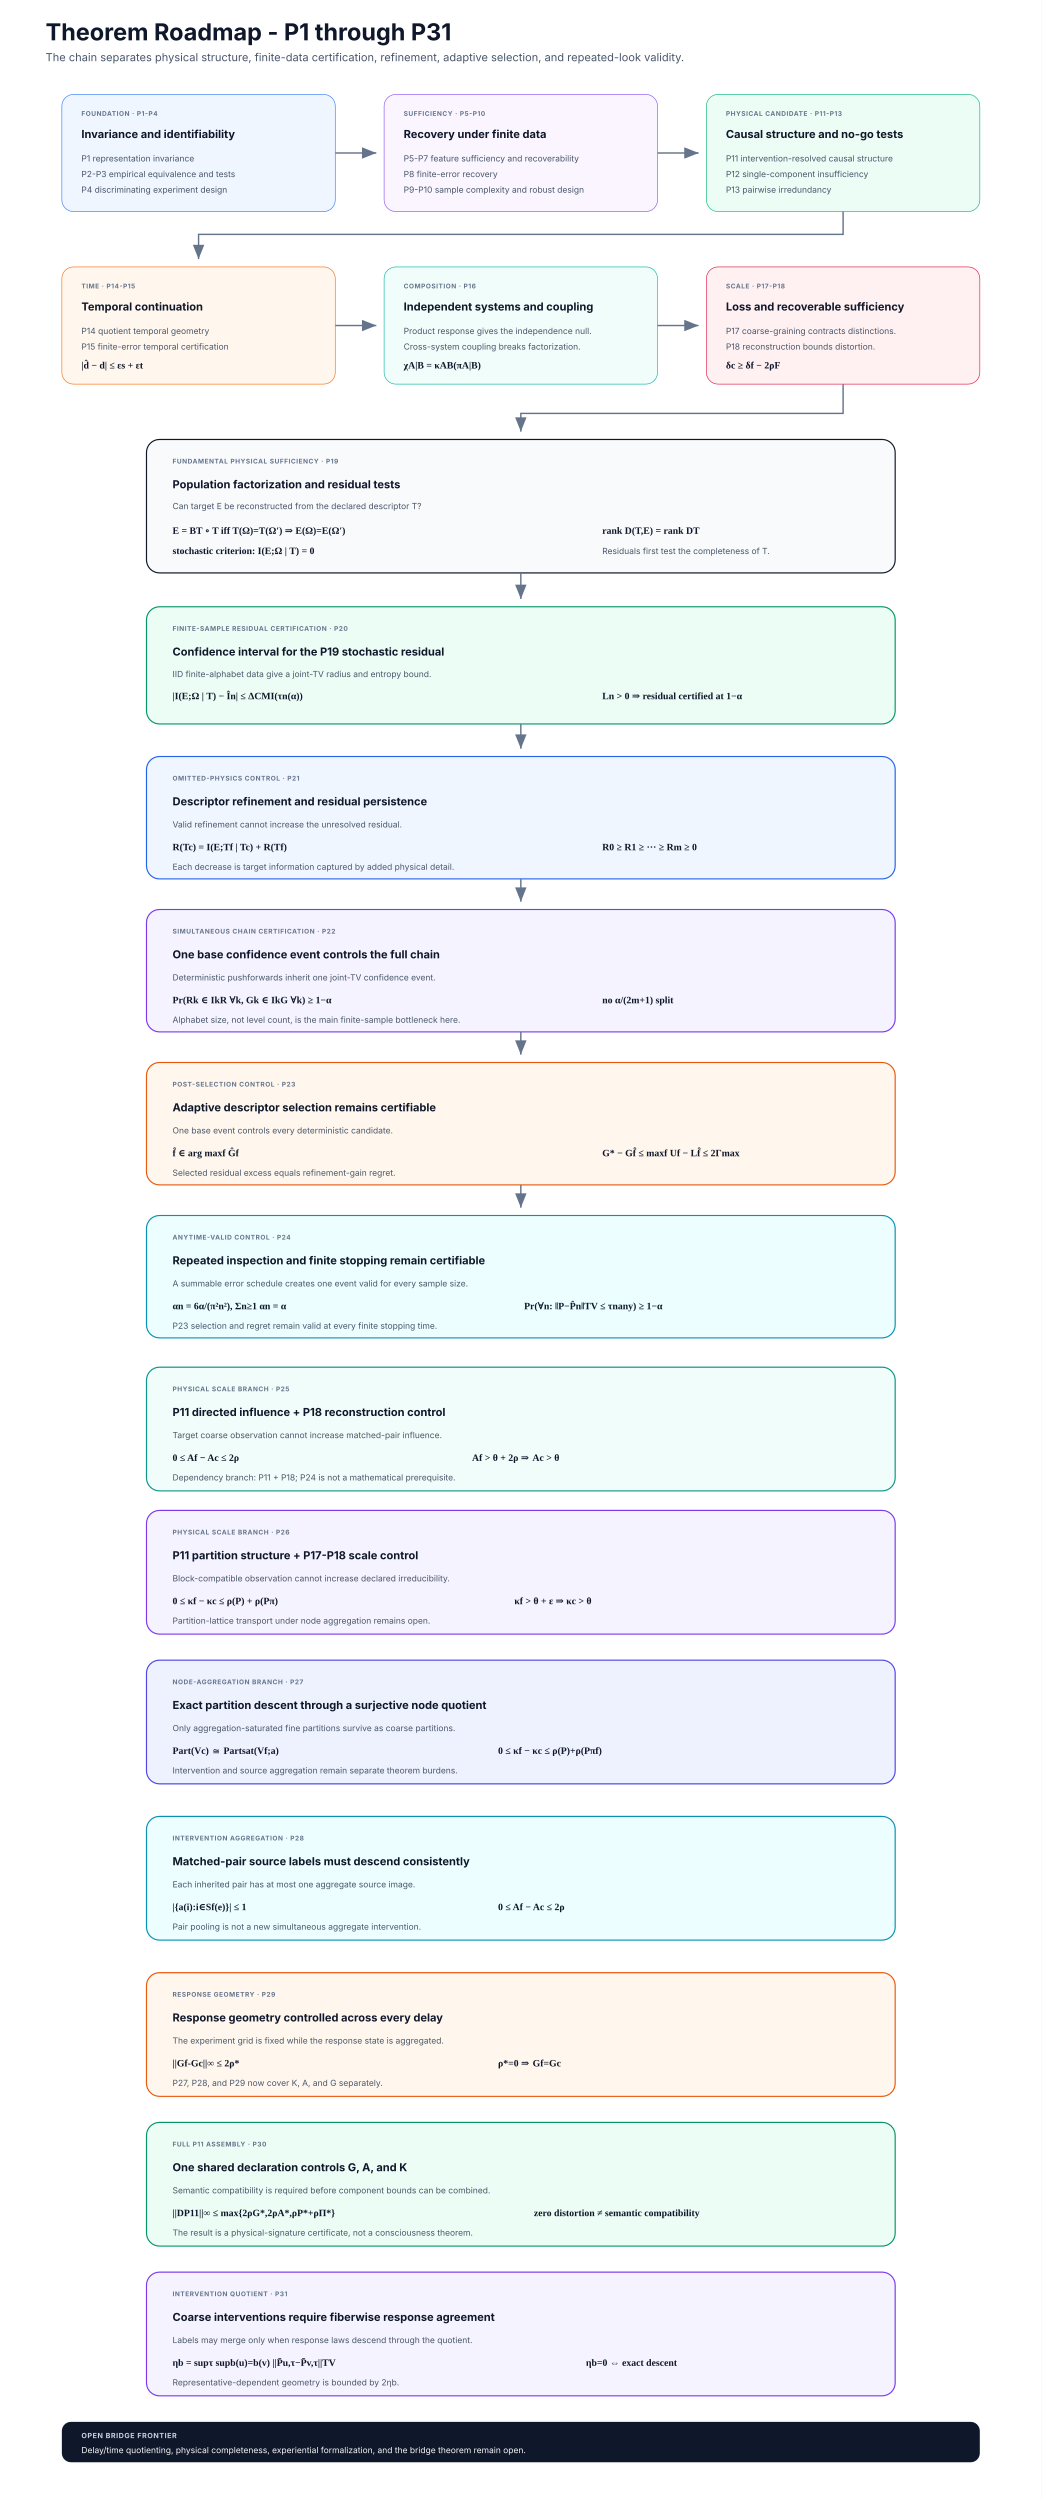
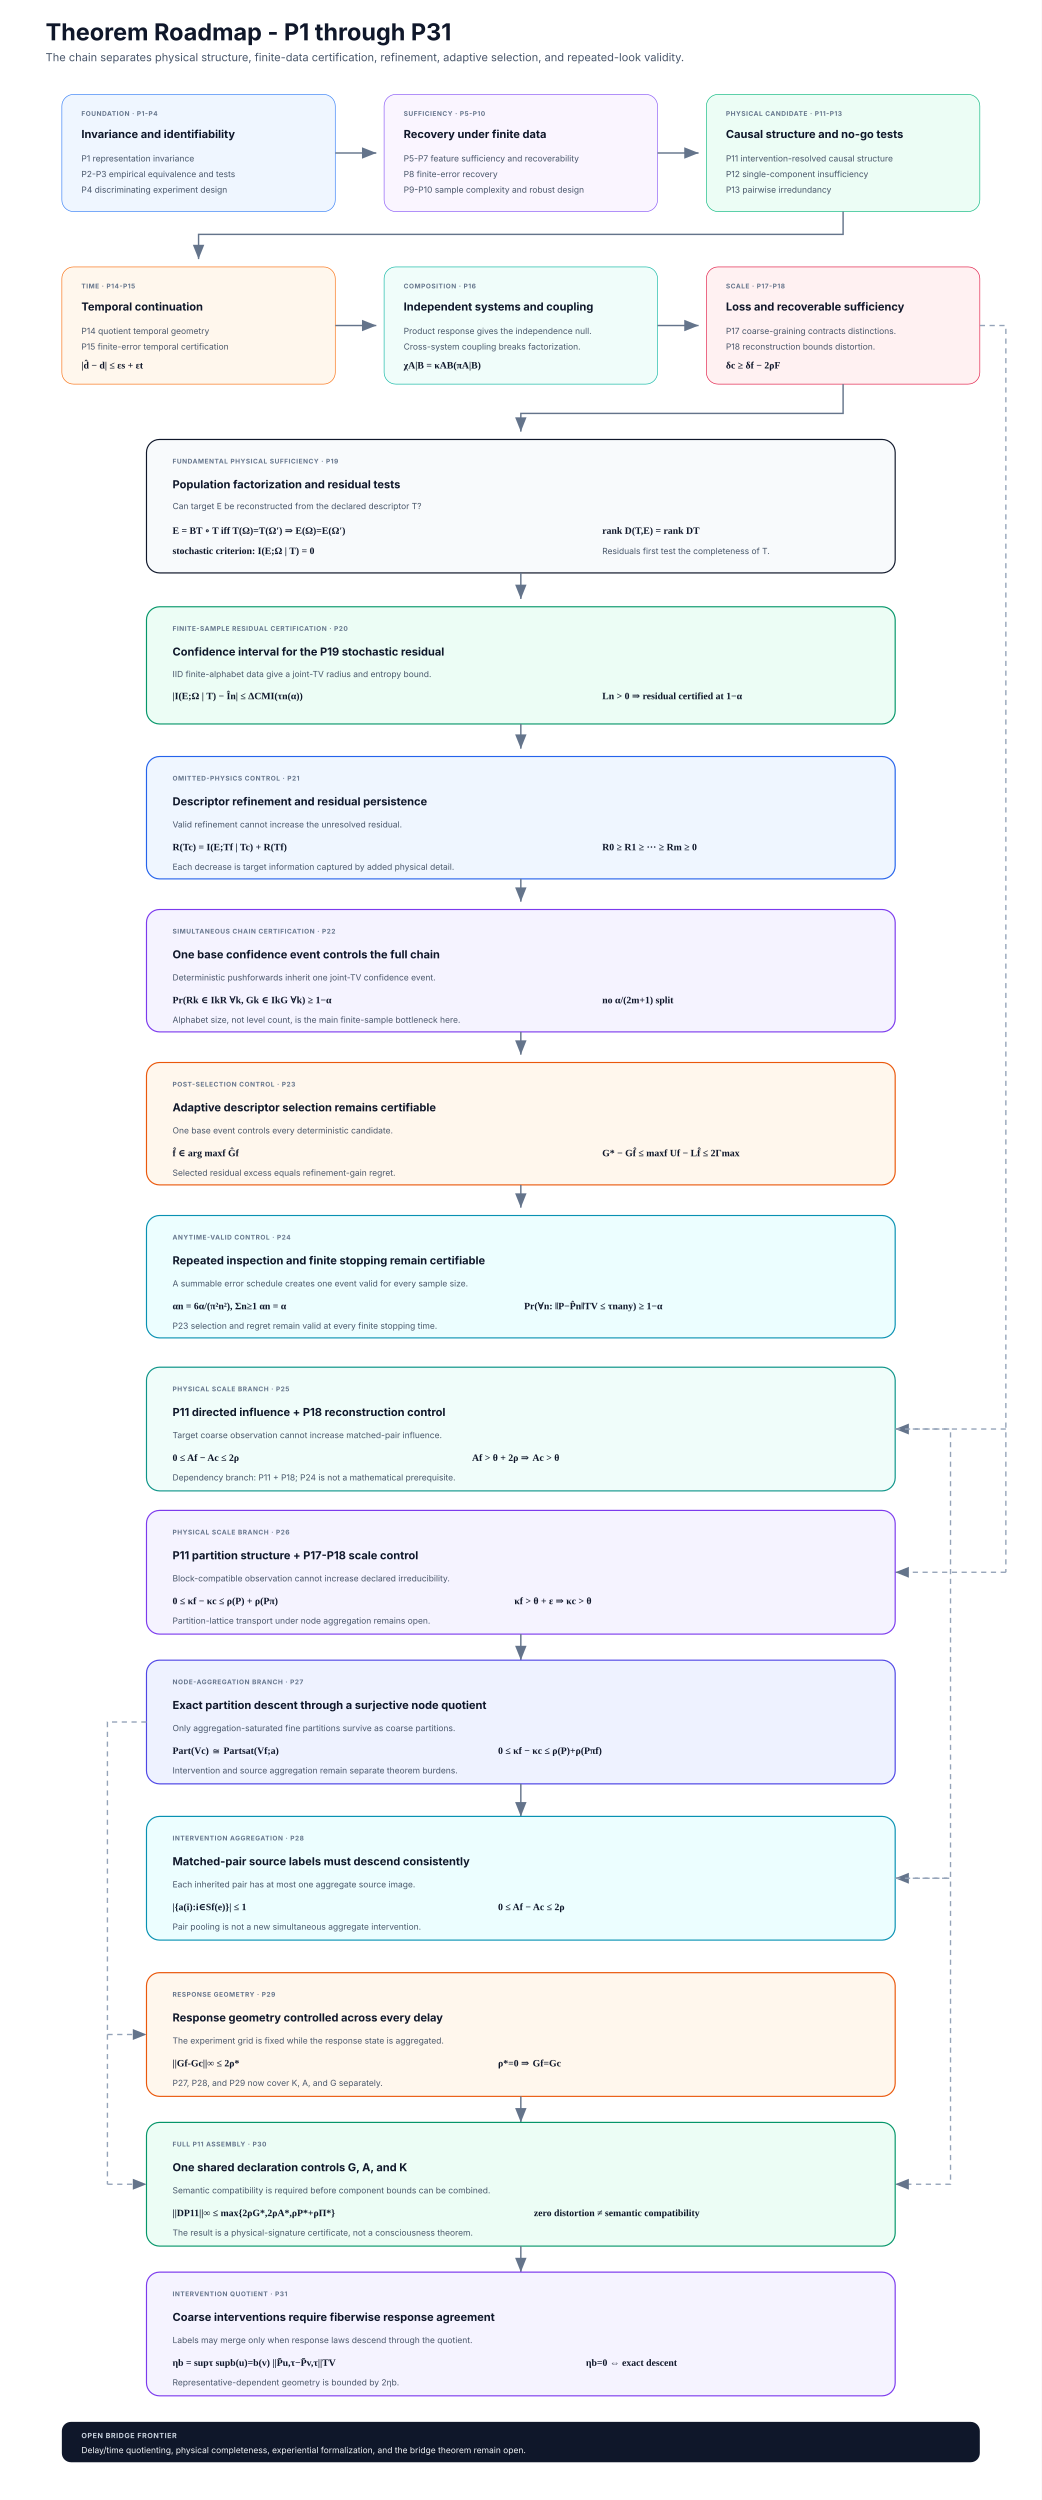
<svg xmlns="http://www.w3.org/2000/svg" width="1600" height="3840" viewBox="0 0 1600 3840" role="img" aria-labelledby="title desc">
  <defs>
    <marker id="arrow" markerWidth="12" markerHeight="12" refX="10" refY="4" orient="auto">
      <path d="M0 0 L0 8 L10 4 z" fill="#64748b" />
    </marker>
    <style>
      .title{font:700 36px Inter,Segoe UI,Arial,sans-serif;fill:#0f172a}
      .subtitle{font:400 17px Inter,Segoe UI,Arial,sans-serif;fill:#475569}
      .head{font:700 17px Inter,Segoe UI,Arial,sans-serif;fill:#0f172a}
      .body{font:400 13px Inter,Segoe UI,Arial,sans-serif;fill:#475569}
      .eq{font:600 15px Georgia,'Times New Roman',serif;fill:#0f172a}
      .label{font:700 10px Inter,Segoe UI,Arial,sans-serif;letter-spacing:.8px;fill:#64748b}
      .arrow{stroke:#64748b;stroke-width:2.2;fill:none;marker-end:url(#arrow)}
+       .branch{stroke:#94a3b8;stroke-width:2.1;stroke-dasharray:8 7;fill:none;marker-end:url(#arrow)}
+       .branchLine{stroke:#94a3b8;stroke-width:2.1;stroke-dasharray:8 7;fill:none}
    </style>
  </defs>
  <rect width="1600" height="3840" fill="#ffffff" />
  <text x="70" y="62" class="title">Theorem Roadmap - P1 through P31</text>
  <text x="70" y="94" class="subtitle">The chain separates physical structure, finite-data certification, refinement, adaptive selection, and repeated-look validity.</text>
  <rect x="95" y="145" width="420" height="180" rx="18" fill="#eff6ff" stroke="#3b82f6" />
  <text x="125" y="178" class="label">FOUNDATION · P1-P4</text>
  <text x="125" y="212" class="head">Invariance and identifiability</text>
  <text x="125" y="248" class="body">P1 representation invariance</text>
  <text x="125" y="272" class="body">P2-P3 empirical equivalence and tests</text>
  <text x="125" y="296" class="body">P4 discriminating experiment design</text>
  <rect x="590" y="145" width="420" height="180" rx="18" fill="#faf5ff" stroke="#8b5cf6" />
  <text x="620" y="178" class="label">SUFFICIENCY · P5-P10</text>
  <text x="620" y="212" class="head">Recovery under finite data</text>
  <text x="620" y="248" class="body">P5-P7 feature sufficiency and recoverability</text>
  <text x="620" y="272" class="body">P8 finite-error recovery</text>
  <text x="620" y="296" class="body">P9-P10 sample complexity and robust design</text>
  <rect x="1085" y="145" width="420" height="180" rx="18" fill="#ecfdf5" stroke="#10b981" />
  <text x="1115" y="178" class="label">PHYSICAL CANDIDATE · P11-P13</text>
  <text x="1115" y="212" class="head">Causal structure and no-go tests</text>
  <text x="1115" y="248" class="body">P11 intervention-resolved causal structure</text>
  <text x="1115" y="272" class="body">P12 single-component insufficiency</text>
  <text x="1115" y="296" class="body">P13 pairwise irredundancy</text>
  <path class="arrow" d="M515 235 H578" />
  <path class="arrow" d="M1010 235 H1073" />
  <rect x="95" y="410" width="420" height="180" rx="18" fill="#fff7ed" stroke="#f97316" />
  <text x="125" y="443" class="label">TIME · P14-P15</text>
  <text x="125" y="477" class="head">Temporal continuation</text>
  <text x="125" y="513" class="body">P14 quotient temporal geometry</text>
  <text x="125" y="537" class="body">P15 finite-error temporal certification</text>
  <text x="125" y="566" class="eq">|d̂ − d| ≤ εs + εt</text>
  <rect x="590" y="410" width="420" height="180" rx="18" fill="#f0fdfa" stroke="#14b8a6" />
  <text x="620" y="443" class="label">COMPOSITION · P16</text>
  <text x="620" y="477" class="head">Independent systems and coupling</text>
  <text x="620" y="513" class="body">Product response gives the independence null.</text>
  <text x="620" y="537" class="body">Cross-system coupling breaks factorization.</text>
  <text x="620" y="566" class="eq">χA|B = κAB(πA|B)</text>
  <rect x="1085" y="410" width="420" height="180" rx="18" fill="#fff1f2" stroke="#e11d48" />
  <text x="1115" y="443" class="label">SCALE · P17-P18</text>
  <text x="1115" y="477" class="head">Loss and recoverable sufficiency</text>
  <text x="1115" y="513" class="body">P17 coarse-graining contracts distinctions.</text>
  <text x="1115" y="537" class="body">P18 reconstruction bounds distortion.</text>
  <text x="1115" y="566" class="eq">δc ≥ δf − 2ρF</text>
  <path class="arrow" d="M1295 325 V360 H305 V398" />
  <path class="arrow" d="M515 500 H578" />
  <path class="arrow" d="M1010 500 H1073" />
  <rect x="225" y="675" width="1150" height="205" rx="20" fill="#f8fafc" stroke="#0f172a" stroke-width="1.8" />
  <text x="265" y="712" class="label">FUNDAMENTAL PHYSICAL SUFFICIENCY · P19</text>
  <text x="265" y="750" class="head">Population factorization and residual tests</text>
  <text x="265" y="782" class="body">Can target E be reconstructed from the declared descriptor T?</text>
  <text x="265" y="820" class="eq">E = BT ∘ T  iff  T(Ω)=T(Ω′) ⇒ E(Ω)=E(Ω′)</text>
  <text x="265" y="851" class="eq">stochastic criterion: I(E;Ω | T) = 0</text>
  <text x="925" y="820" class="eq">rank D(T,E) = rank DT</text>
  <text x="925" y="851" class="body">Residuals first test the completeness of T.</text>
  <path class="arrow" d="M1295 590 V635 H800 V663" />
  <path class="arrow" d="M800 880 V920" />
  <rect x="225" y="932" width="1150" height="180" rx="20" fill="#ecfdf5" stroke="#059669" stroke-width="1.8" />
  <text x="265" y="969" class="label">FINITE-SAMPLE RESIDUAL CERTIFICATION · P20</text>
  <text x="265" y="1007" class="head">Confidence interval for the P19 stochastic residual</text>
  <text x="265" y="1040" class="body">IID finite-alphabet data give a joint-TV radius and entropy bound.</text>
  <text x="265" y="1074" class="eq">|I(E;Ω | T) − În| ≤ ΔCMI(τn(α))</text>
  <text x="925" y="1074" class="eq">Ln &gt; 0 ⇒ residual certified at 1−α</text>
  <path class="arrow" d="M800 1112 V1150" />
  <rect x="225" y="1162" width="1150" height="188" rx="20" fill="#eff6ff" stroke="#2563eb" stroke-width="1.8" />
  <text x="265" y="1199" class="label">OMITTED-PHYSICS CONTROL · P21</text>
  <text x="265" y="1237" class="head">Descriptor refinement and residual persistence</text>
  <text x="265" y="1271" class="body">Valid refinement cannot increase the unresolved residual.</text>
  <text x="265" y="1306" class="eq">R(Tc) = I(E;Tf | Tc) + R(Tf)</text>
  <text x="925" y="1306" class="eq">R0 ≥ R1 ≥ ··· ≥ Rm ≥ 0</text>
  <text x="265" y="1336" class="body">Each decrease is target information captured by added physical detail.</text>
  <path class="arrow" d="M800 1350 V1385" />
  <rect x="225" y="1397" width="1150" height="188" rx="20" fill="#f5f3ff" stroke="#7c3aed" stroke-width="1.8" />
  <text x="265" y="1434" class="label">SIMULTANEOUS CHAIN CERTIFICATION · P22</text>
  <text x="265" y="1472" class="head">One base confidence event controls the full chain</text>
  <text x="265" y="1506" class="body">Deterministic pushforwards inherit one joint-TV confidence event.</text>
  <text x="265" y="1541" class="eq">Pr(Rk ∈ IkR ∀k, Gk ∈ IkG ∀k) ≥ 1−α</text>
  <text x="925" y="1541" class="eq">no α/(2m+1) split</text>
  <text x="265" y="1571" class="body">Alphabet size, not level count, is the main finite-sample bottleneck here.</text>
  <path class="arrow" d="M800 1585 V1620" />
  <rect x="225" y="1632" width="1150" height="188" rx="20" fill="#fff7ed" stroke="#ea580c" stroke-width="1.8" />
  <text x="265" y="1669" class="label">POST-SELECTION CONTROL · P23</text>
  <text x="265" y="1707" class="head">Adaptive descriptor selection remains certifiable</text>
  <text x="265" y="1741" class="body">One base event controls every deterministic candidate.</text>
  <text x="265" y="1776" class="eq">f̂ ∈ arg maxf Ĝf</text>
  <text x="925" y="1776" class="eq">G* − Gf̂ ≤ maxf Uf − Lf̂ ≤ 2Γmax</text>
  <text x="265" y="1806" class="body">Selected residual excess equals refinement-gain regret.</text>
  <path class="arrow" d="M800 1820 V1855" />
  <rect x="225" y="1867" width="1150" height="188" rx="20" fill="#ecfeff" stroke="#0891b2" stroke-width="1.8" />
  <text x="265" y="1904" class="label">ANYTIME-VALID CONTROL · P24</text>
  <text x="265" y="1942" class="head">Repeated inspection and finite stopping remain certifiable</text>
  <text x="265" y="1976" class="body">A summable error schedule creates one event valid for every sample size.</text>
  <text x="265" y="2011" class="eq">αn = 6α/(π²n²),  Σn≥1 αn = α</text>
  <text x="805" y="2011" class="eq">Pr(∀n: ‖P−P̂n‖TV ≤ τnany) ≥ 1−α</text>
  <text x="265" y="2041" class="body">P23 selection and regret remain valid at every finite stopping time.</text>
+   <path id="scale-branch-trunk" class="branchLine" d="M1505 500 H1545 V2415" />
+   <path id="branch-scale-p25" class="branch" d="M1545 2195 H1375" data-source="p17-p18" data-target="p25" />
+   <path id="branch-scale-p26" class="branch" d="M1545 2415 H1375" data-source="p17-p18" data-target="p26" />
  <rect x="225" y="2100" width="1150" height="190" rx="20" fill="#f0fdfa" stroke="#0d9488" stroke-width="1.8" />
  <text x="265" y="2137" class="label">PHYSICAL SCALE BRANCH · P25</text>
  <text x="265" y="2175" class="head">P11 directed influence + P18 reconstruction control</text>
  <text x="265" y="2209" class="body">Target coarse observation cannot increase matched-pair influence.</text>
  <text x="265" y="2244" class="eq">0 ≤ Af − Ac ≤ 2ρ</text>
  <text x="725" y="2244" class="eq">Af &gt; θ + 2ρ ⇒ Ac &gt; θ</text>
  <text x="265" y="2274" class="body">Dependency branch: P11 + P18; P24 is not a mathematical prerequisite.</text>
  <rect x="225" y="2320" width="1150" height="190" rx="20" fill="#f5f3ff" stroke="#7c3aed" stroke-width="1.8" />
  <text x="265" y="2357" class="label">PHYSICAL SCALE BRANCH · P26</text>
  <text x="265" y="2395" class="head">P11 partition structure + P17-P18 scale control</text>
  <text x="265" y="2429" class="body">Block-compatible observation cannot increase declared irreducibility.</text>
  <text x="265" y="2464" class="eq">0 ≤ κf − κc ≤ ρ(P) + ρ(Pπ)</text>
  <text x="790" y="2464" class="eq">κf &gt; θ + ε ⇒ κc &gt; θ</text>
  <text x="265" y="2494" class="body">Partition-lattice transport under node aggregation remains open.</text>
+   <path id="arrow-p26-p27" class="arrow" d="M800 2510 V2550" data-source="p26" data-target="p27" />
  <rect x="225" y="2550" width="1150" height="190" rx="20" fill="#eef2ff" stroke="#4f46e5" stroke-width="1.8" />
  <text x="265" y="2587" class="label">NODE-AGGREGATION BRANCH · P27</text>
  <text x="265" y="2625" class="head">Exact partition descent through a surjective node quotient</text>
  <text x="265" y="2659" class="body">Only aggregation-saturated fine partitions survive as coarse partitions.</text>
  <text x="265" y="2694" class="eq">Part(Vc) ≅ Partsat(Vf;a)</text>
  <text x="765" y="2694" class="eq">0 ≤ κf − κc ≤ ρ(P)+ρ(Pπf)</text>
  <text x="265" y="2724" class="body">Intervention and source aggregation remain separate theorem burdens.</text>
+   <path id="node-quotient-trunk" class="branchLine" d="M225 2645 H165 V3355" />
+   <path id="arrow-p27-p28" class="arrow" d="M800 2740 V2790" data-source="p27" data-target="p28" />
+   <path id="branch-p27-p29" class="branch" d="M165 3125 H225" data-source="p27" data-target="p29" />
+   <path id="branch-p27-p30" class="branch" d="M165 3355 H225" data-source="p27" data-target="p30" />
+   <path id="branch-p25-p28" class="branch" d="M1375 2195 H1460 V2885 H1375" data-source="p25" data-target="p28" />
  <rect x="225" y="2790" width="1150" height="190" rx="20" fill="#ecfeff" stroke="#0891b2" stroke-width="1.8" />
  <text x="265" y="2827" class="label">INTERVENTION AGGREGATION · P28</text>
  <text x="265" y="2865" class="head">Matched-pair source labels must descend consistently</text>
  <text x="265" y="2899" class="body">Each inherited pair has at most one aggregate source image.</text>
  <text x="265" y="2934" class="eq">|{a(i):i∈Sf(e)}| ≤ 1</text>
  <text x="765" y="2934" class="eq">0 ≤ Af − Ac ≤ 2ρ</text>
  <text x="265" y="2964" class="body">Pair pooling is not a new simultaneous aggregate intervention.</text>
  <rect x="225" y="3030" width="1150" height="190" rx="20" fill="#fff7ed" stroke="#ea580c" stroke-width="1.8" />
  <text x="265" y="3067" class="label">RESPONSE GEOMETRY · P29</text>
  <text x="265" y="3105" class="head">Response geometry controlled across every delay</text>
  <text x="265" y="3139" class="body">The experiment grid is fixed while the response state is aggregated.</text>
  <text x="265" y="3174" class="eq">||Gf-Gc||∞ ≤ 2ρ*</text>
  <text x="765" y="3174" class="eq">ρ*=0 ⇒ Gf=Gc</text>
  <text x="265" y="3204" class="body">P27, P28, and P29 now cover K, A, and G separately.</text>
+   <path id="arrow-p29-p30" class="arrow" d="M800 3220 V3260" data-source="p29" data-target="p30" />
+   <path id="branch-p28-p30" class="branch" d="M1375 2885 H1460 V3355 H1375" data-source="p28" data-target="p30" />
  <rect x="225" y="3260" width="1150" height="190" rx="20" fill="#ecfdf5" stroke="#059669" stroke-width="1.8" />
  <text x="265" y="3297" class="label">FULL P11 ASSEMBLY · P30</text>
  <text x="265" y="3335" class="head">One shared declaration controls G, A, and K</text>
  <text x="265" y="3369" class="body">Semantic compatibility is required before component bounds can be combined.</text>
  <text x="265" y="3404" class="eq">||DP11||∞ ≤ max{2ρG*,2ρA*,ρP*+ρΠ*}</text>
  <text x="820" y="3404" class="eq">zero distortion ≠ semantic compatibility</text>
  <text x="265" y="3434" class="body">The result is a physical-signature certificate, not a consciousness theorem.</text>
+   <path id="arrow-p30-p31" class="arrow" d="M800 3450 V3490" data-source="p30" data-target="p31" />
  <rect x="225" y="3490" width="1150" height="190" rx="20" fill="#f5f3ff" stroke="#7c3aed" stroke-width="1.8" />
  <text x="265" y="3527" class="label">INTERVENTION QUOTIENT · P31</text>
  <text x="265" y="3565" class="head">Coarse interventions require fiberwise response agreement</text>
  <text x="265" y="3599" class="body">Labels may merge only when response laws descend through the quotient.</text>
  <text x="265" y="3634" class="eq">ηb = supτ supb(u)=b(v) ||P̄u,τ−P̄v,τ||TV</text>
  <text x="900" y="3634" class="eq">ηb=0 ⇔ exact descent</text>
  <text x="265" y="3664" class="body">Representative-dependent geometry is bounded by 2ηb.</text>
  <rect x="95" y="3720" width="1410" height="62" rx="14" fill="#0f172a" />
  <text x="125" y="3745" style="font:700 11px Inter,Segoe UI,Arial,sans-serif;letter-spacing:.8px;fill:#cbd5e1">OPEN BRIDGE FRONTIER</text>
  <text x="125" y="3768" style="font:400 13px Inter,Segoe UI,Arial,sans-serif;fill:#f8fafc">Delay/time quotienting, physical completeness, experiential formalization, and the bridge theorem remain open.</text>
</svg>
